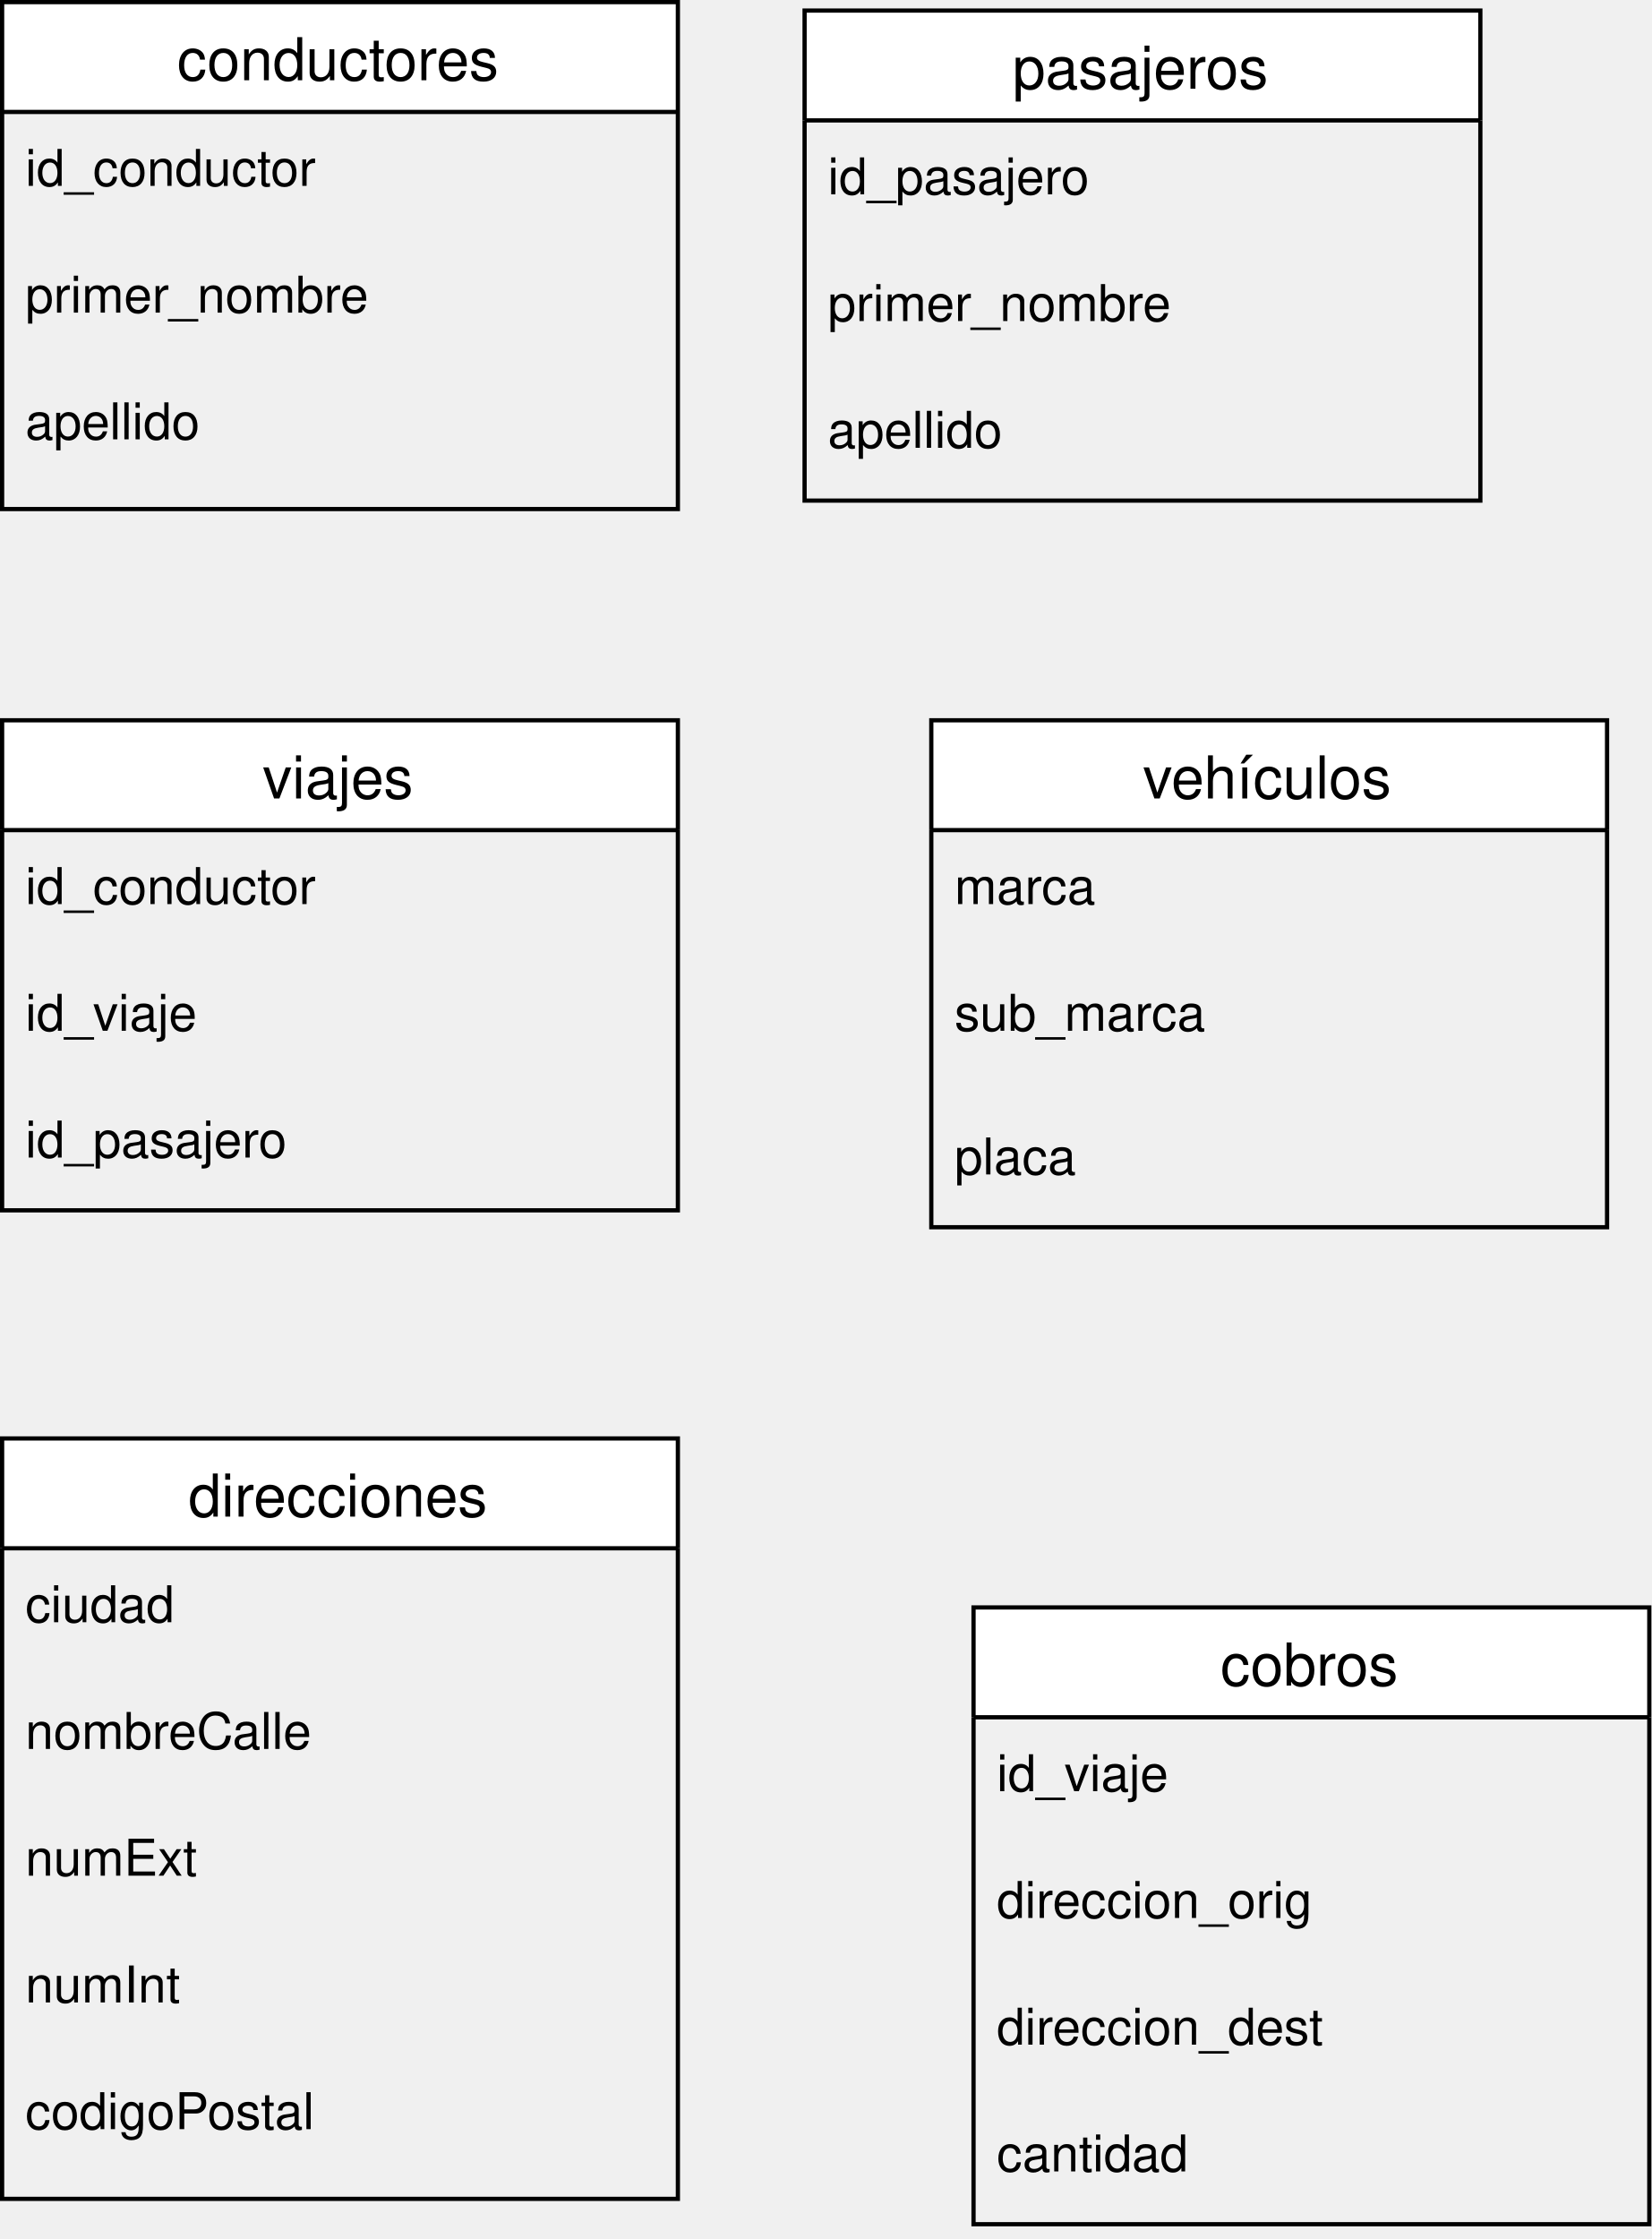
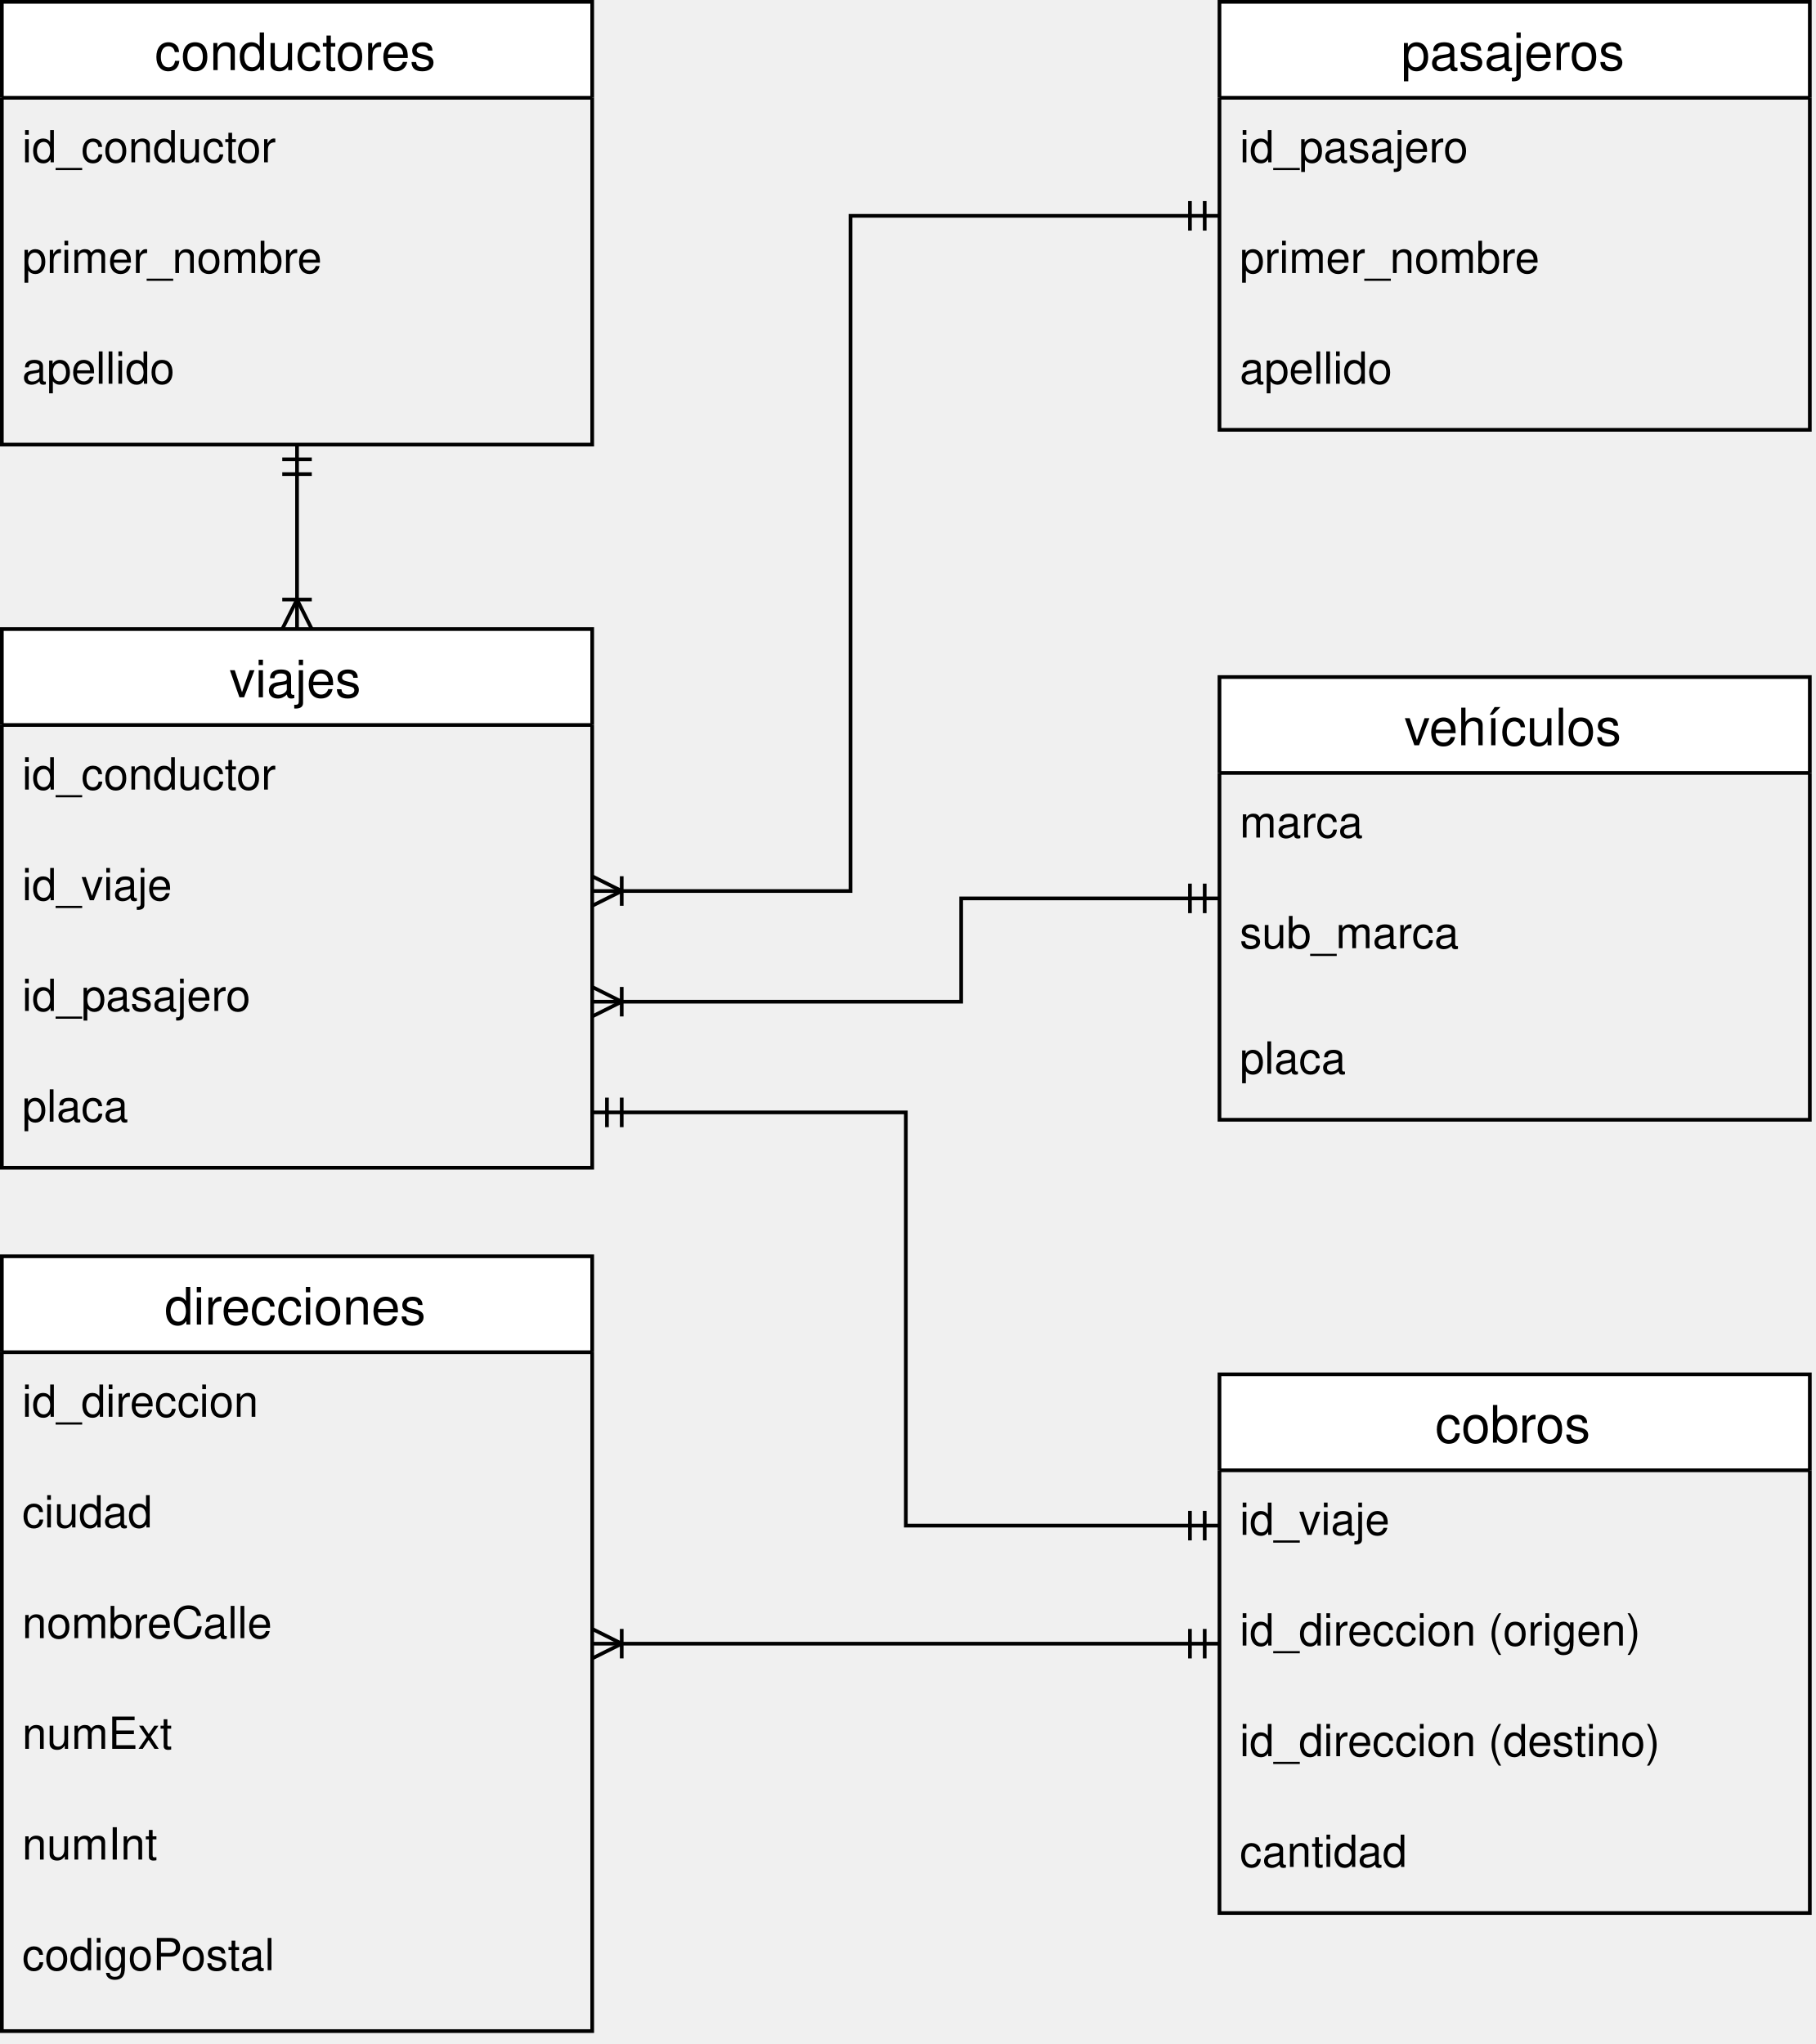
- <svg xmlns="http://www.w3.org/2000/svg" host="65bd71144e" version="1.1" width="391px" height="530px" viewBox="-0.5 -0.5 391 530" content="&lt;mxfile host=&quot;ccf4803e-d784-4e16-947a-d51b4746b029&quot; modified=&quot;2021-02-24T23:03:27.093Z&quot; agent=&quot;5.0 (Macintosh; Intel Mac OS X 10_15_7) AppleWebKit/537.36 (KHTML, like Gecko) Code/1.53.2 Chrome/87.0.428.141 Electron/11.2.1 Safari/537.36&quot; etag=&quot;3ZYwE1M_o2GKMO8C3zEn&quot; version=&quot;14.2.4&quot; type=&quot;embed&quot;&gt;&lt;diagram id=&quot;iK1jNBTuuKjnVOEZGtTU&quot; name=&quot;Page-1&quot;&gt;7Ztdb9sgFIZ/jW+n2DgfvVzdrpvUStVyscuIGGLTYmNhnI/++uEYkji4Kl08K1KRcmEOxzbwAC9wHA9E2faBwyJ9YghTLxihrQfuvCCYBIFX/0Zopw2jxpBwghqTfzTMyRtWRu1WEYTLlqNgjApStI0xy3Mci5YNcs42bbcVo+23FjDBhmEeQ2pa/xAk0sY6C6ZH+09MklS/2Z/cNDkZ1M6qJmUKEducmMC9ByLOmGiusm2Ead12ul2a+368k3soGMe5sLlBgVhDWqm6yTZDVSwYlw3cFFHsdL3LDckozGXqdsVyMVc5I5mOU0LRI9yxqn5vKWD8qlO3KePkTfpDKrN8aZDZXCiswaTlMa/vVM+URZA+z7oy/pnpCW5bjo+wFLo0jFJYlGS5L199YwZ5QvJbJgTLlBOkJMnldSyfhbmuU1MqP5RpszFV+64xF3h7YlKN+4BZhgXfSReVO1acd7oDq/Tm2G38ibKlp11GdxCoumpyePSRprxQQLvhAgMuQYsDX4OurJLYw+HsFUeMShdwl7MGN6H0zFQWMCZ58ohXdZnDo+W3qkZtYrKpVnTfw1OCEM5rWkxAAZeHrlMwkot9Nce38icrHo2+jb2xLFMk0/4xLX+1OxcRy2UxIdlzwZL7BtfsWwSDToKBNUGFTPZPK2KgB2ChAazgJMN8kbNsybEjZkVsPCCxsUEMFtKDIOZgWcGa2cIKL4c1MYcXLOEL5sxJXTe2DvV7V+qC8FzrAkut8yeXs512aZ3G+3XG4gcEJ1cjdTMndT0QG1LqbpzUXQbLWup6gNWx9keE4zgmssmd2l2udmcbuzC03djN+qBrbhRiUiGI3EjU61BwNUrXsUdoNC6ClDqhsyQ2pNLpsXxKrMruJRcHywrWkEoX+l2wfuUOliWsw/ZrkMnQ3IPHDJGEPbOyXkY4ZnbMwgGPTTr21mucehHwvt/FFXWHJz0sJ4Npez15SA8SKOjY28l2iKEbjno4Tq9mOQnMxUlZLReO1yd4WS8me5g9w8DgVVDoWNmyurGcCHsZW+Zack3gizsw6UHhxv8qcH1EB4A5CL9mKPwDhOB6YuGg8+uF/XB0uOxwDXlmAswjSReA+zSxIQ9OQNdWfOli4b1s52ZttQtntmoX9qF2ncFwN3W2BuL1hMJDc+o8xOoWcoQkDpodtEH1zvyA4QgN1XV00KygDSp55jlXDHNBXOTUGtf/jBbI5PHL933eyd8HwP1f&lt;/diagram&gt;&lt;/mxfile&gt;">
+ <svg xmlns="http://www.w3.org/2000/svg" host="65bd71144e" version="1.1" width="492px" height="554px" viewBox="-0.5 -0.5 492 554" content="&lt;mxfile host=&quot;3a2bd17e-657d-410e-a4b0-7bf6e6d7ad53&quot; modified=&quot;2021-03-02T19:16:37.785Z&quot; agent=&quot;5.0 (Windows NT 10.0; Win64; x64) AppleWebKit/537.36 (KHTML, like Gecko) Code/1.53.2 Chrome/87.0.428.141 Electron/11.2.1 Safari/537.36&quot; etag=&quot;fk4LN_tfq2lXDDE3-F5h&quot; version=&quot;14.2.4&quot; type=&quot;embed&quot;&gt;&lt;diagram id=&quot;iK1jNBTuuKjnVOEZGtTU&quot; name=&quot;Page-1&quot;&gt;7ZtRb6M4EMc/TaS7l1PAkKSP27TdO6nVVduTbvepcrBL3DV2ZEyb7Ke/IZgQML11N5REClKlxsMAtn8D/nuwR2ierD8rvFreSUL5yB+T9QhdjXzf84IQ/uWWTWGZhLPCECtGjFNleGA/qDGOjTVjhKY1Ry0l12xVN0ZSCBrpmg0rJV/rbk+S1++6wjG1DA8R5rb1X0b0srDO/Gll/5OyeFne2ZtcFEcSXDqblqRLTOTrngldj9BcSamLX8l6TnneeWW/FOfdvHF0VzFFhXY5wS9OeME8M22DPiNZpKWCDi6qqDdlu9NXlnAsoHT5JIV+MEfGUI6WjJNbvJFZft9U4+h7WbpcSsV+gD/mcMgDAxxW2mD1JzWPh/xMc02oAvjcl43xGqY7vK453uJUl7WRnONVyhbb+uUnJljFTFxKrWVinDBnsYDfEVyLqrJNRa28AMp2Z5r+faFK0/WeyXTuZyoTqtUGXMzR0HDelAFsyq9V2HgTY1vuh0wZINiEary7dEUTfhig7XCRBZeRxx1fiy40SW/hKPmdziUHF3QlZIGbcd4wpSscMRHf0qe8zkFl+WKakZskdNUT30b4khFCRU5LaqzxYhc6K8mE3jYzvIQ/aPh8/Ec4CqFOcyh7VRn+cnel51JANTHbcqHA/ZXm7GsE/VaCvjNBgwzi04kY6gBYYAFbKZZQ9ShkslB0IOZELOyRWGgRwyvwYEQOsJxgzVxhBR08XjMLCiUwsJsiNHwpYykwv66s0J2ZIJSYzqx8bqVcmbHlmWq9Mf2CMy3zAU0n5WAHfaM2X/cL3/KLQZeb4lU5jBWljSltB8lPuVoBw/WXBAvydxEZ+YEbljfTnEYqNwief+QdFpviwJ5b0fa8wW9qBWNKZaYi42XwwC1jWqJA7UQV5Vizl/rl23htT4Uq482egwnT6sr3uaEaSf1ZYyg1mvHG0R8FXiNWihpUkbNrilMwTex3NU7xM1Vy0E2H6ybUpO0snLzJ4S+KaZtwKvGe54t94kzwCLppNuimDoj1qZsuBt10GCxn3dTFtOTiGLqpoX/2hc3/KqBKKHWhf8pJdE0ATQ4UQK4d3zKDJ0zRKGLQG4PM6Dw9EwSOKmOXiTxo7jhukxk7wOfzIrR4NeaUb8w3jiA0WjI0EcsIJucDyyZzqhqjJTlT6ME55vxMReH7ifUqNOw3osiSa+AywHKCtZv99kLLa6P1lxhoudIK+nwb2gmrSBIWy3uZ5tJvYObGbNpjwrolEfVCl6M5Gn26ijI+ZBo7mAI0M43+DLkB7uQTbUsiBPohwmf6OE6d6R1B/CNbnaTZ4nHg9RH6v4vPfb7Fa8XxwMqV1YVjMqQTLTm1qPTyadYhb/iOPOTol1KMqFzCtpdi9NvJdJ5hRLaGf2H4eUgudqAsGslFf+r6CTPo4BMmsl9+w+Iv5M7wGPqidb3e9nEccJ1eejFsfcLOb5XAT7L36HTSi6hlfeX5CsL3P129ZhdRW75qMayu+oicRzD1+5QmrcurznmcO+nFVYH91qx/ph7/Bs9JTMXvA73TUynIXhvXpEegpUzIAd8JfhFFdn44wkKzs11y8H5cvaqWMLCw9JHHWjP9de/33gYDKFX7C/LCG9sLjrS8rpxE1XJf03aeH7u/AHl1TYSmtf0CP/cPUCNQDttfEIbHiKRf23TSbUyU07TakstDY+KNBxiK1WbbglK1ZRld/wc=&lt;/diagram&gt;&lt;/mxfile&gt;">
  <defs>
    <clipPath id="mx-clip-4-31-152-30-0">
      <rect x="4" y="31" width="152" height="30" />
    </clipPath>
    <clipPath id="mx-clip-4-61-152-30-0">
      <rect x="4" y="61" width="152" height="30" />
    </clipPath>
    <clipPath id="mx-clip-4-91-152-34-0">
      <rect x="4" y="91" width="152" height="34" />
    </clipPath>
-     <clipPath id="mx-clip-194-33-152-30-0">
-       <rect x="194" y="33" width="152" height="30" />
-     </clipPath>
-     <clipPath id="mx-clip-194-63-152-30-0">
-       <rect x="194" y="63" width="152" height="30" />
-     </clipPath>
-     <clipPath id="mx-clip-194-93-152-30-0">
-       <rect x="194" y="93" width="152" height="30" />
+     <clipPath id="mx-clip-334-31-152-30-0">
+       <rect x="334" y="31" width="152" height="30" />
+     </clipPath>
+     <clipPath id="mx-clip-334-61-152-30-0">
+       <rect x="334" y="61" width="152" height="30" />
+     </clipPath>
+     <clipPath id="mx-clip-334-91-152-30-0">
+       <rect x="334" y="91" width="152" height="30" />
    </clipPath>
    <clipPath id="mx-clip-4-371-152-30-0">
      <rect x="4" y="371" width="152" height="30" />
    </clipPath>
    <clipPath id="mx-clip-4-401-152-30-0">
      <rect x="4" y="401" width="152" height="30" />
    </clipPath>
    <clipPath id="mx-clip-4-431-152-30-0">
      <rect x="4" y="431" width="152" height="30" />
    </clipPath>
    <clipPath id="mx-clip-4-461-152-30-0">
      <rect x="4" y="461" width="152" height="30" />
    </clipPath>
-     <clipPath id="mx-clip-4-491-152-34-0">
-       <rect x="4" y="491" width="152" height="34" />
-     </clipPath>
-     <clipPath id="mx-clip-224-201-152-30-0">
-       <rect x="224" y="201" width="152" height="30" />
-     </clipPath>
-     <clipPath id="mx-clip-224-231-152-34-0">
-       <rect x="224" y="231" width="152" height="34" />
-     </clipPath>
-     <clipPath id="mx-clip-224-265-152-30-0">
-       <rect x="224" y="265" width="152" height="30" />
+     <clipPath id="mx-clip-4-491-152-30-0">
+       <rect x="4" y="491" width="152" height="30" />
+     </clipPath>
+     <clipPath id="mx-clip-4-521-152-34-0">
+       <rect x="4" y="521" width="152" height="34" />
+     </clipPath>
+     <clipPath id="mx-clip-334-214-152-30-0">
+       <rect x="334" y="214" width="152" height="30" />
+     </clipPath>
+     <clipPath id="mx-clip-334-244-152-34-0">
+       <rect x="334" y="244" width="152" height="34" />
+     </clipPath>
+     <clipPath id="mx-clip-334-278-152-30-0">
+       <rect x="334" y="278" width="152" height="30" />
    </clipPath>
    <clipPath id="mx-clip-4-201-152-30-0">
      <rect x="4" y="201" width="152" height="30" />
    </clipPath>
    <clipPath id="mx-clip-4-231-152-30-0">
      <rect x="4" y="231" width="152" height="30" />
    </clipPath>
    <clipPath id="mx-clip-4-261-152-30-0">
      <rect x="4" y="261" width="152" height="30" />
    </clipPath>
-     <clipPath id="mx-clip-234-411-152-30-0">
-       <rect x="234" y="411" width="152" height="30" />
-     </clipPath>
-     <clipPath id="mx-clip-234-441-152-30-0">
-       <rect x="234" y="441" width="152" height="30" />
-     </clipPath>
-     <clipPath id="mx-clip-234-471-152-30-0">
-       <rect x="234" y="471" width="152" height="30" />
-     </clipPath>
-     <clipPath id="mx-clip-234-501-152-30-0">
-       <rect x="234" y="501" width="152" height="30" />
+     <clipPath id="mx-clip-4-291-152-30-0">
+       <rect x="4" y="291" width="152" height="30" />
+     </clipPath>
+     <clipPath id="mx-clip-334-403-152-30-0">
+       <rect x="334" y="403" width="152" height="30" />
+     </clipPath>
+     <clipPath id="mx-clip-334-433-152-30-0">
+       <rect x="334" y="433" width="152" height="30" />
+     </clipPath>
+     <clipPath id="mx-clip-334-463-152-30-0">
+       <rect x="334" y="463" width="152" height="30" />
+     </clipPath>
+     <clipPath id="mx-clip-334-493-152-30-0">
+       <rect x="334" y="493" width="152" height="30" />
    </clipPath>
  </defs>
  <g>
    <path d="M 0 26 L 0 0 L 160 0 L 160 26" fill="#ffffff" stroke="#000000" stroke-miterlimit="10" pointer-events="all" />
    <path d="M 0 26 L 0 120 L 160 120 L 160 26" fill="none" stroke="#000000" stroke-miterlimit="10" pointer-events="none" />
    <path d="M 0 26 L 160 26" fill="none" stroke="#000000" stroke-miterlimit="10" pointer-events="none" />
    <g fill="#000000" font-family="Helvetica" pointer-events="none" text-anchor="middle" font-size="14px">
      <text x="79.5" y="18.5">
                conductores
            </text>
    </g>
    <g fill="#000000" font-family="Helvetica" pointer-events="none" clip-path="url(#mx-clip-4-31-152-30-0)" font-size="12px">
      <text x="5.5" y="43.5">
                id_conductor
            </text>
    </g>
    <g fill="#000000" font-family="Helvetica" pointer-events="none" clip-path="url(#mx-clip-4-61-152-30-0)" font-size="12px">
      <text x="5.5" y="73.5">
                primer_nombre
            </text>
    </g>
    <g fill="#000000" font-family="Helvetica" pointer-events="none" clip-path="url(#mx-clip-4-91-152-34-0)" font-size="12px">
      <text x="5.5" y="103.5">
                apellido
            </text>
    </g>
-     <path d="M 190 28 L 190 2 L 350 2 L 350 28" fill="#ffffff" stroke="#000000" stroke-miterlimit="10" pointer-events="none" />
-     <path d="M 190 28 L 190 118 L 350 118 L 350 28" fill="none" stroke="#000000" stroke-miterlimit="10" pointer-events="none" />
-     <path d="M 190 28 L 350 28" fill="none" stroke="#000000" stroke-miterlimit="10" pointer-events="none" />
-     <g fill="#000000" font-family="Helvetica" pointer-events="none" text-anchor="middle" font-size="14px">
-       <text x="269.5" y="20.5">
+     <path d="M 330 58 L 230 58 L 230 241 L 160 241" fill="none" stroke="#000000" stroke-miterlimit="10" pointer-events="none" />
+     <path d="M 326 62 L 326 54 M 322 62 L 322 54" fill="none" stroke="#000000" stroke-miterlimit="10" pointer-events="none" />
+     <path d="M 168 237 L 168 245 M 160 245 L 168 241 L 160 237" fill="none" stroke="#000000" stroke-miterlimit="10" pointer-events="none" />
+     <path d="M 330 26 L 330 0 L 490 0 L 490 26" fill="#ffffff" stroke="#000000" stroke-miterlimit="10" pointer-events="none" />
+     <path d="M 330 26 L 330 116 L 490 116 L 490 26" fill="none" stroke="#000000" stroke-miterlimit="10" pointer-events="none" />
+     <path d="M 330 26 L 490 26" fill="none" stroke="#000000" stroke-miterlimit="10" pointer-events="none" />
+     <g fill="#000000" font-family="Helvetica" pointer-events="none" text-anchor="middle" font-size="14px">
+       <text x="409.5" y="18.5">
                pasajeros
            </text>
    </g>
-     <g fill="#000000" font-family="Helvetica" pointer-events="none" clip-path="url(#mx-clip-194-33-152-30-0)" font-size="12px">
-       <text x="195.5" y="45.5">
+     <g fill="#000000" font-family="Helvetica" pointer-events="none" clip-path="url(#mx-clip-334-31-152-30-0)" font-size="12px">
+       <text x="335.5" y="43.5">
                id_pasajero
            </text>
    </g>
-     <g fill="#000000" font-family="Helvetica" pointer-events="none" clip-path="url(#mx-clip-194-63-152-30-0)" font-size="12px">
-       <text x="195.5" y="75.5">
+     <g fill="#000000" font-family="Helvetica" pointer-events="none" clip-path="url(#mx-clip-334-61-152-30-0)" font-size="12px">
+       <text x="335.5" y="73.5">
                primer_nombre
            </text>
    </g>
-     <g fill="#000000" font-family="Helvetica" pointer-events="none" clip-path="url(#mx-clip-194-93-152-30-0)" font-size="12px">
-       <text x="195.5" y="105.5">
+     <g fill="#000000" font-family="Helvetica" pointer-events="none" clip-path="url(#mx-clip-334-91-152-30-0)" font-size="12px">
+       <text x="335.5" y="103.5">
                apellido
            </text>
    </g>
+     <path d="M 160 445 L 330 445" fill="none" stroke="#000000" stroke-miterlimit="10" pointer-events="none" />
+     <path d="M 168 441 L 168 449 M 160 449 L 168 445 L 160 441" fill="none" stroke="#000000" stroke-miterlimit="10" pointer-events="none" />
+     <path d="M 326 449 L 326 441 M 322 449 L 322 441" fill="none" stroke="#000000" stroke-miterlimit="10" pointer-events="none" />
    <path d="M 0 366 L 0 340 L 160 340 L 160 366" fill="#ffffff" stroke="#000000" stroke-miterlimit="10" pointer-events="none" />
-     <path d="M 0 366 L 0 520 L 160 520 L 160 366" fill="none" stroke="#000000" stroke-miterlimit="10" pointer-events="none" />
+     <path d="M 0 366 L 0 550 L 160 550 L 160 366" fill="none" stroke="#000000" stroke-miterlimit="10" pointer-events="none" />
    <path d="M 0 366 L 160 366" fill="none" stroke="#000000" stroke-miterlimit="10" pointer-events="none" />
    <g fill="#000000" font-family="Helvetica" pointer-events="none" text-anchor="middle" font-size="14px">
      <text x="79.5" y="358.5">
                direcciones
            </text>
    </g>
    <g fill="#000000" font-family="Helvetica" pointer-events="none" clip-path="url(#mx-clip-4-371-152-30-0)" font-size="12px">
      <text x="5.5" y="383.5">
-                 ciudad
+                 id_direccion
            </text>
    </g>
    <g fill="#000000" font-family="Helvetica" pointer-events="none" clip-path="url(#mx-clip-4-401-152-30-0)" font-size="12px">
      <text x="5.5" y="413.5">
-                 nombreCalle
+                 ciudad
            </text>
    </g>
    <g fill="#000000" font-family="Helvetica" pointer-events="none" clip-path="url(#mx-clip-4-431-152-30-0)" font-size="12px">
      <text x="5.5" y="443.5">
-                 numExt
+                 nombreCalle
            </text>
    </g>
    <g fill="#000000" font-family="Helvetica" pointer-events="none" clip-path="url(#mx-clip-4-461-152-30-0)" font-size="12px">
      <text x="5.5" y="473.5">
+                 numExt
+             </text>
+     </g>
+     <g fill="#000000" font-family="Helvetica" pointer-events="none" clip-path="url(#mx-clip-4-491-152-30-0)" font-size="12px">
+       <text x="5.5" y="503.5">
                numInt
            </text>
    </g>
-     <g fill="#000000" font-family="Helvetica" pointer-events="none" clip-path="url(#mx-clip-4-491-152-34-0)" font-size="12px">
-       <text x="5.5" y="503.5">
+     <g fill="#000000" font-family="Helvetica" pointer-events="none" clip-path="url(#mx-clip-4-521-152-34-0)" font-size="12px">
+       <text x="5.5" y="533.5">
                codigoPostal
            </text>
    </g>
-     <path d="M 220 196 L 220 170 L 380 170 L 380 196" fill="#ffffff" stroke="#000000" stroke-miterlimit="10" pointer-events="none" />
-     <path d="M 220 196 L 220 290 L 380 290 L 380 196" fill="none" stroke="#000000" stroke-miterlimit="10" pointer-events="none" />
-     <path d="M 220 196 L 380 196" fill="none" stroke="#000000" stroke-miterlimit="10" pointer-events="none" />
-     <g fill="#000000" font-family="Helvetica" pointer-events="none" text-anchor="middle" font-size="14px">
-       <text x="299.5" y="188.5">
+     <path d="M 330 209 L 330 183 L 490 183 L 490 209" fill="#ffffff" stroke="#000000" stroke-miterlimit="10" pointer-events="none" />
+     <path d="M 330 209 L 330 303 L 490 303 L 490 209" fill="none" stroke="#000000" stroke-miterlimit="10" pointer-events="none" />
+     <path d="M 330 209 L 490 209" fill="none" stroke="#000000" stroke-miterlimit="10" pointer-events="none" />
+     <g fill="#000000" font-family="Helvetica" pointer-events="none" text-anchor="middle" font-size="14px">
+       <text x="409.5" y="201.5">
                vehículos
            </text>
    </g>
-     <g fill="#000000" font-family="Helvetica" pointer-events="none" clip-path="url(#mx-clip-224-201-152-30-0)" font-size="12px">
-       <text x="225.5" y="213.5">
+     <g fill="#000000" font-family="Helvetica" pointer-events="none" clip-path="url(#mx-clip-334-214-152-30-0)" font-size="12px">
+       <text x="335.5" y="226.5">
                marca
            </text>
    </g>
-     <g fill="#000000" font-family="Helvetica" pointer-events="none" clip-path="url(#mx-clip-224-231-152-34-0)" font-size="12px">
-       <text x="225.5" y="243.5">
+     <g fill="#000000" font-family="Helvetica" pointer-events="none" clip-path="url(#mx-clip-334-244-152-34-0)" font-size="12px">
+       <text x="335.5" y="256.5">
                sub_marca
            </text>
    </g>
-     <g fill="#000000" font-family="Helvetica" pointer-events="none" clip-path="url(#mx-clip-224-265-152-30-0)" font-size="12px">
-       <text x="225.5" y="277.5">
+     <g fill="#000000" font-family="Helvetica" pointer-events="none" clip-path="url(#mx-clip-334-278-152-30-0)" font-size="12px">
+       <text x="335.5" y="290.5">
                placa
            </text>
    </g>
+     <path d="M 80 170 L 80 120" fill="none" stroke="#000000" stroke-miterlimit="10" pointer-events="none" />
+     <path d="M 76 162 L 84 162 M 84 170 L 80 162 L 76 170" fill="none" stroke="#000000" stroke-miterlimit="10" pointer-events="none" />
+     <path d="M 84 124 L 76 124 M 84 128 L 76 128" fill="none" stroke="#000000" stroke-miterlimit="10" pointer-events="none" />
    <path d="M 0 196 L 0 170 L 160 170 L 160 196" fill="#ffffff" stroke="#000000" stroke-miterlimit="10" pointer-events="none" />
-     <path d="M 0 196 L 0 286 L 160 286 L 160 196" fill="none" stroke="#000000" stroke-miterlimit="10" pointer-events="none" />
+     <path d="M 0 196 L 0 316 L 160 316 L 160 196" fill="none" stroke="#000000" stroke-miterlimit="10" pointer-events="none" />
    <path d="M 0 196 L 160 196" fill="none" stroke="#000000" stroke-miterlimit="10" pointer-events="none" />
    <g fill="#000000" font-family="Helvetica" pointer-events="none" text-anchor="middle" font-size="14px">
      <text x="79.5" y="188.5">
                viajes
            </text>
    </g>
    <g fill="#000000" font-family="Helvetica" pointer-events="none" clip-path="url(#mx-clip-4-201-152-30-0)" font-size="12px">
      <text x="5.5" y="213.5">
                id_conductor
            </text>
    </g>
    <g fill="#000000" font-family="Helvetica" pointer-events="none" clip-path="url(#mx-clip-4-231-152-30-0)" font-size="12px">
      <text x="5.5" y="243.5">
                id_viaje
            </text>
    </g>
    <g fill="#000000" font-family="Helvetica" pointer-events="none" clip-path="url(#mx-clip-4-261-152-30-0)" font-size="12px">
      <text x="5.5" y="273.5">
                id_pasajero
            </text>
    </g>
-     <path d="M 230 406 L 230 380 L 390 380 L 390 406" fill="#ffffff" stroke="#000000" stroke-miterlimit="10" pointer-events="none" />
-     <path d="M 230 406 L 230 526 L 390 526 L 390 406" fill="none" stroke="#000000" stroke-miterlimit="10" pointer-events="none" />
-     <path d="M 230 406 L 390 406" fill="none" stroke="#000000" stroke-miterlimit="10" pointer-events="none" />
-     <g fill="#000000" font-family="Helvetica" pointer-events="none" text-anchor="middle" font-size="14px">
-       <text x="309.5" y="398.5">
+     <g fill="#000000" font-family="Helvetica" pointer-events="none" clip-path="url(#mx-clip-4-291-152-30-0)" font-size="12px">
+       <text x="5.5" y="303.5">
+                 placa
+             </text>
+     </g>
+     <path d="M 330 398 L 330 372 L 490 372 L 490 398" fill="#ffffff" stroke="#000000" stroke-miterlimit="10" pointer-events="none" />
+     <path d="M 330 398 L 330 518 L 490 518 L 490 398" fill="none" stroke="#000000" stroke-miterlimit="10" pointer-events="none" />
+     <path d="M 330 398 L 490 398" fill="none" stroke="#000000" stroke-miterlimit="10" pointer-events="none" />
+     <g fill="#000000" font-family="Helvetica" pointer-events="none" text-anchor="middle" font-size="14px">
+       <text x="409.5" y="390.5">
                cobros
            </text>
    </g>
-     <g fill="#000000" font-family="Helvetica" pointer-events="none" clip-path="url(#mx-clip-234-411-152-30-0)" font-size="12px">
-       <text x="235.5" y="423.5">
+     <g fill="#000000" font-family="Helvetica" pointer-events="none" clip-path="url(#mx-clip-334-403-152-30-0)" font-size="12px">
+       <text x="335.5" y="415.5">
                id_viaje
            </text>
    </g>
-     <g fill="#000000" font-family="Helvetica" pointer-events="none" clip-path="url(#mx-clip-234-441-152-30-0)" font-size="12px">
-       <text x="235.5" y="453.5">
-                 direccion_orig
-             </text>
-     </g>
-     <g fill="#000000" font-family="Helvetica" pointer-events="none" clip-path="url(#mx-clip-234-471-152-30-0)" font-size="12px">
-       <text x="235.5" y="483.5">
-                 direccion_dest
-             </text>
-     </g>
-     <g fill="#000000" font-family="Helvetica" pointer-events="none" clip-path="url(#mx-clip-234-501-152-30-0)" font-size="12px">
-       <text x="235.5" y="513.5">
+     <g fill="#000000" font-family="Helvetica" pointer-events="none" clip-path="url(#mx-clip-334-433-152-30-0)" font-size="12px">
+       <text x="335.5" y="445.5">
+                 id_direccion (origen)
+             </text>
+     </g>
+     <g fill="#000000" font-family="Helvetica" pointer-events="none" clip-path="url(#mx-clip-334-463-152-30-0)" font-size="12px">
+       <text x="335.5" y="475.5">
+                 id_direccion (destino)
+             </text>
+     </g>
+     <g fill="#000000" font-family="Helvetica" pointer-events="none" clip-path="url(#mx-clip-334-493-152-30-0)" font-size="12px">
+       <text x="335.5" y="505.5">
                cantidad
            </text>
    </g>
+     <path d="M 160 271 L 260 271 L 260 243 L 330 243" fill="none" stroke="#000000" stroke-miterlimit="10" pointer-events="none" />
+     <path d="M 168 267 L 168 275 M 160 275 L 168 271 L 160 267" fill="none" stroke="#000000" stroke-miterlimit="10" pointer-events="none" />
+     <path d="M 326 247 L 326 239 M 322 247 L 322 239" fill="none" stroke="#000000" stroke-miterlimit="10" pointer-events="none" />
+     <path d="M 160 301 L 245 301 L 245 413 L 330 413" fill="none" stroke="#000000" stroke-miterlimit="10" pointer-events="none" />
+     <path d="M 164 297 L 164 305 M 168 297 L 168 305" fill="none" stroke="#000000" stroke-miterlimit="10" pointer-events="none" />
+     <path d="M 326 417 L 326 409 M 322 417 L 322 409" fill="none" stroke="#000000" stroke-miterlimit="10" pointer-events="none" />
  </g>
</svg>
